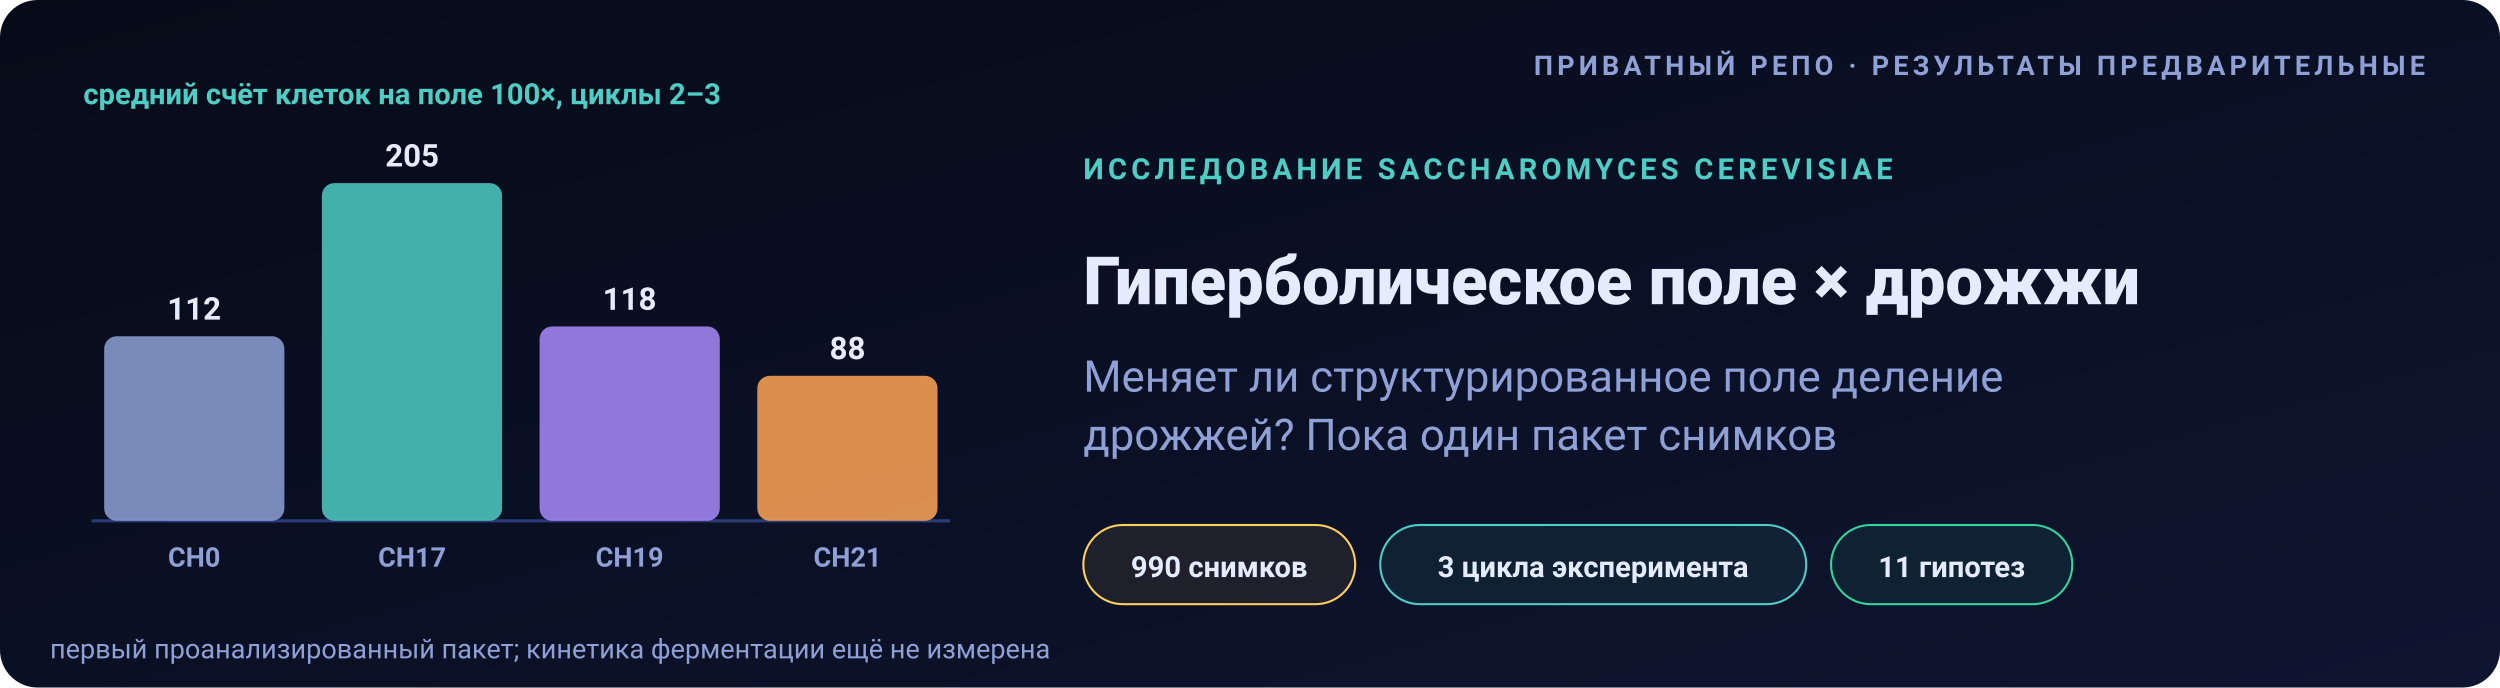
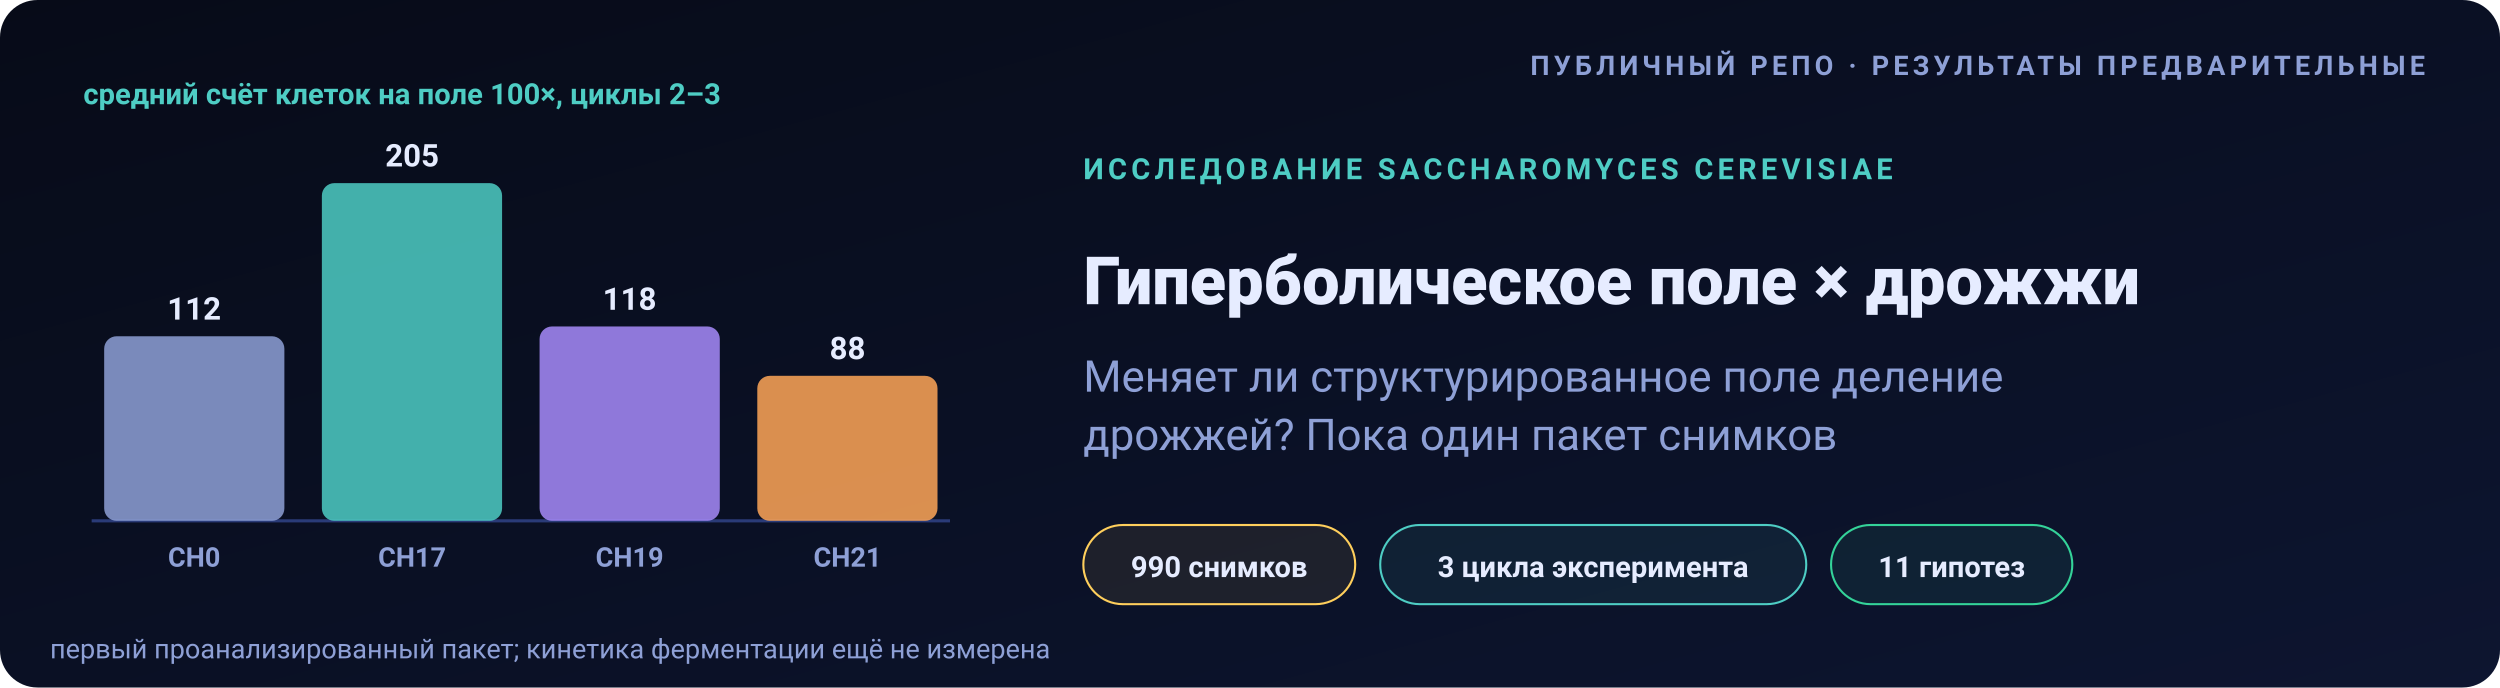
<svg xmlns="http://www.w3.org/2000/svg" viewBox="0 0 1200 330" width="1200" height="330" role="img" aria-labelledby="t d">
  <defs>
    <linearGradient id="bg" x1="0" y1="0" x2="1" y2="1">
      <stop offset="0" stop-color="#070b18" />
      <stop offset="1" stop-color="#0d1530" />
    </linearGradient>
    <filter id="glow" x="-50%" y="-50%" width="200%" height="200%">
      <feGaussianBlur stdDeviation="3" result="b" />
      <feMerge>
        <feMergeNode in="b" />
        <feMergeNode in="SourceGraphic" />
      </feMerge>
    </filter>
  </defs>
  <rect width="1200" height="330" rx="18" fill="url(#bg)" />
  <text x="40" y="50" font-family="'Segoe UI', Roboto, 'Helvetica Neue', Arial, sans-serif" font-size="14" fill="#4ecdc4" text-anchor="start" font-weight="700">средний счёт клеток на поле 100×, циклы 2–3</text>
  <line x1="44" y1="250" x2="456" y2="250" stroke="#2a3b78" stroke-width="1.5" />
  <rect x="50.0" y="161.4" width="86.5" height="88.6" rx="6" fill="#8ea0d6" fill-opacity="0.85" />
  <text x="93.2" y="153.4" font-family="'Segoe UI', Roboto, 'Helvetica Neue', Arial, sans-serif" font-size="15" fill="#e6ecff" text-anchor="middle" font-weight="700">112</text>
  <text x="93.2" y="272" font-family="'Segoe UI', Roboto, 'Helvetica Neue', Arial, sans-serif" font-size="13" fill="#8ea0d6" text-anchor="middle" font-weight="600">CH0</text>
  <rect x="154.5" y="87.9" width="86.5" height="162.1" rx="6" fill="#4ecdc4" fill-opacity="0.85" />
  <text x="197.8" y="79.9" font-family="'Segoe UI', Roboto, 'Helvetica Neue', Arial, sans-serif" font-size="15" fill="#e6ecff" text-anchor="middle" font-weight="700">205</text>
  <text x="197.8" y="272" font-family="'Segoe UI', Roboto, 'Helvetica Neue', Arial, sans-serif" font-size="13" fill="#8ea0d6" text-anchor="middle" font-weight="600">CH17</text>
  <rect x="259.0" y="156.7" width="86.5" height="93.3" rx="6" fill="#a78bfa" fill-opacity="0.85" />
  <text x="302.2" y="148.7" font-family="'Segoe UI', Roboto, 'Helvetica Neue', Arial, sans-serif" font-size="15" fill="#e6ecff" text-anchor="middle" font-weight="700">118</text>
  <text x="302.2" y="272" font-family="'Segoe UI', Roboto, 'Helvetica Neue', Arial, sans-serif" font-size="13" fill="#8ea0d6" text-anchor="middle" font-weight="600">CH19</text>
  <rect x="363.5" y="180.4" width="86.5" height="69.6" rx="6" fill="#ffa657" fill-opacity="0.85" />
  <text x="406.8" y="172.4" font-family="'Segoe UI', Roboto, 'Helvetica Neue', Arial, sans-serif" font-size="15" fill="#e6ecff" text-anchor="middle" font-weight="700">88</text>
  <text x="406.8" y="272" font-family="'Segoe UI', Roboto, 'Helvetica Neue', Arial, sans-serif" font-size="13" fill="#8ea0d6" text-anchor="middle" font-weight="600">CH21</text>
  <text x="520" y="86" font-family="'Segoe UI', Roboto, 'Helvetica Neue', Arial, sans-serif" font-size="14" fill="#4ecdc4" text-anchor="start" font-weight="700" letter-spacing="2">ИССЛЕДОВАНИЕ SACCHAROMYCES CEREVISIAE</text>
-   <text x="1164" y="36" font-family="'Segoe UI', Roboto, 'Helvetica Neue', Arial, sans-serif" font-size="13" fill="#8ea0d6" text-anchor="end" font-weight="700" letter-spacing="2">ПРИВАТНЫЙ РЕПО · РЕЗУЛЬТАТЫ ПРЕДВАРИТЕЛЬНЫЕ</text>
+   <text x="1164" y="36" font-family="'Segoe UI', Roboto, 'Helvetica Neue', Arial, sans-serif" font-size="13" fill="#8ea0d6" text-anchor="end" font-weight="700" letter-spacing="2">ПУБЛИЧНЫЙ РЕПО · РЕЗУЛЬТАТЫ ПРЕДВАРИТЕЛЬНЫЕ</text>
  <text x="520" y="146" font-family="'Segoe UI', Roboto, 'Helvetica Neue', Arial, sans-serif" font-size="32" fill="#e6ecff" text-anchor="start" font-weight="800">Гиперболическое поле × дрожжи</text>
  <text x="520" y="188" font-family="'Segoe UI', Roboto, 'Helvetica Neue', Arial, sans-serif" font-size="21" fill="#8ea0d6" text-anchor="start" font-weight="400">Меняет ли структурированное поле деление</text>
  <text x="520" y="216" font-family="'Segoe UI', Roboto, 'Helvetica Neue', Arial, sans-serif" font-size="21" fill="#8ea0d6" text-anchor="start" font-weight="400">дрожжей? Пока один пакет снимков</text>
  <rect x="520.0" y="252" width="130.5" height="38" rx="19" fill="#ffcf5c" fill-opacity="0.08" stroke="#ffcf5c" />
  <text x="585.2" y="277" font-family="'Segoe UI', Roboto, 'Helvetica Neue', Arial, sans-serif" font-size="14" fill="#e6ecff" text-anchor="middle" font-weight="700">990 снимков</text>
  <rect x="662.5" y="252" width="204.5" height="38" rx="19" fill="#4ecdc4" fill-opacity="0.08" stroke="#4ecdc4" />
  <text x="764.7" y="277" font-family="'Segoe UI', Roboto, 'Helvetica Neue', Arial, sans-serif" font-size="14" fill="#e6ecff" text-anchor="middle" font-weight="700">3 цикла эксперимента</text>
  <rect x="878.9" y="252" width="115.8" height="38" rx="19" fill="#34d399" fill-opacity="0.08" stroke="#34d399" />
  <text x="936.8" y="277" font-family="'Segoe UI', Roboto, 'Helvetica Neue', Arial, sans-serif" font-size="14" fill="#e6ecff" text-anchor="middle" font-weight="700">11 гипотез</text>
  <text x="24" y="316" font-family="'Segoe UI', Roboto, 'Helvetica Neue', Arial, sans-serif" font-size="13" fill="#8ea0d6" text-anchor="start" font-weight="400">первый проанализированный пакет; кинетика ферментации ещё не измерена</text>
</svg>
